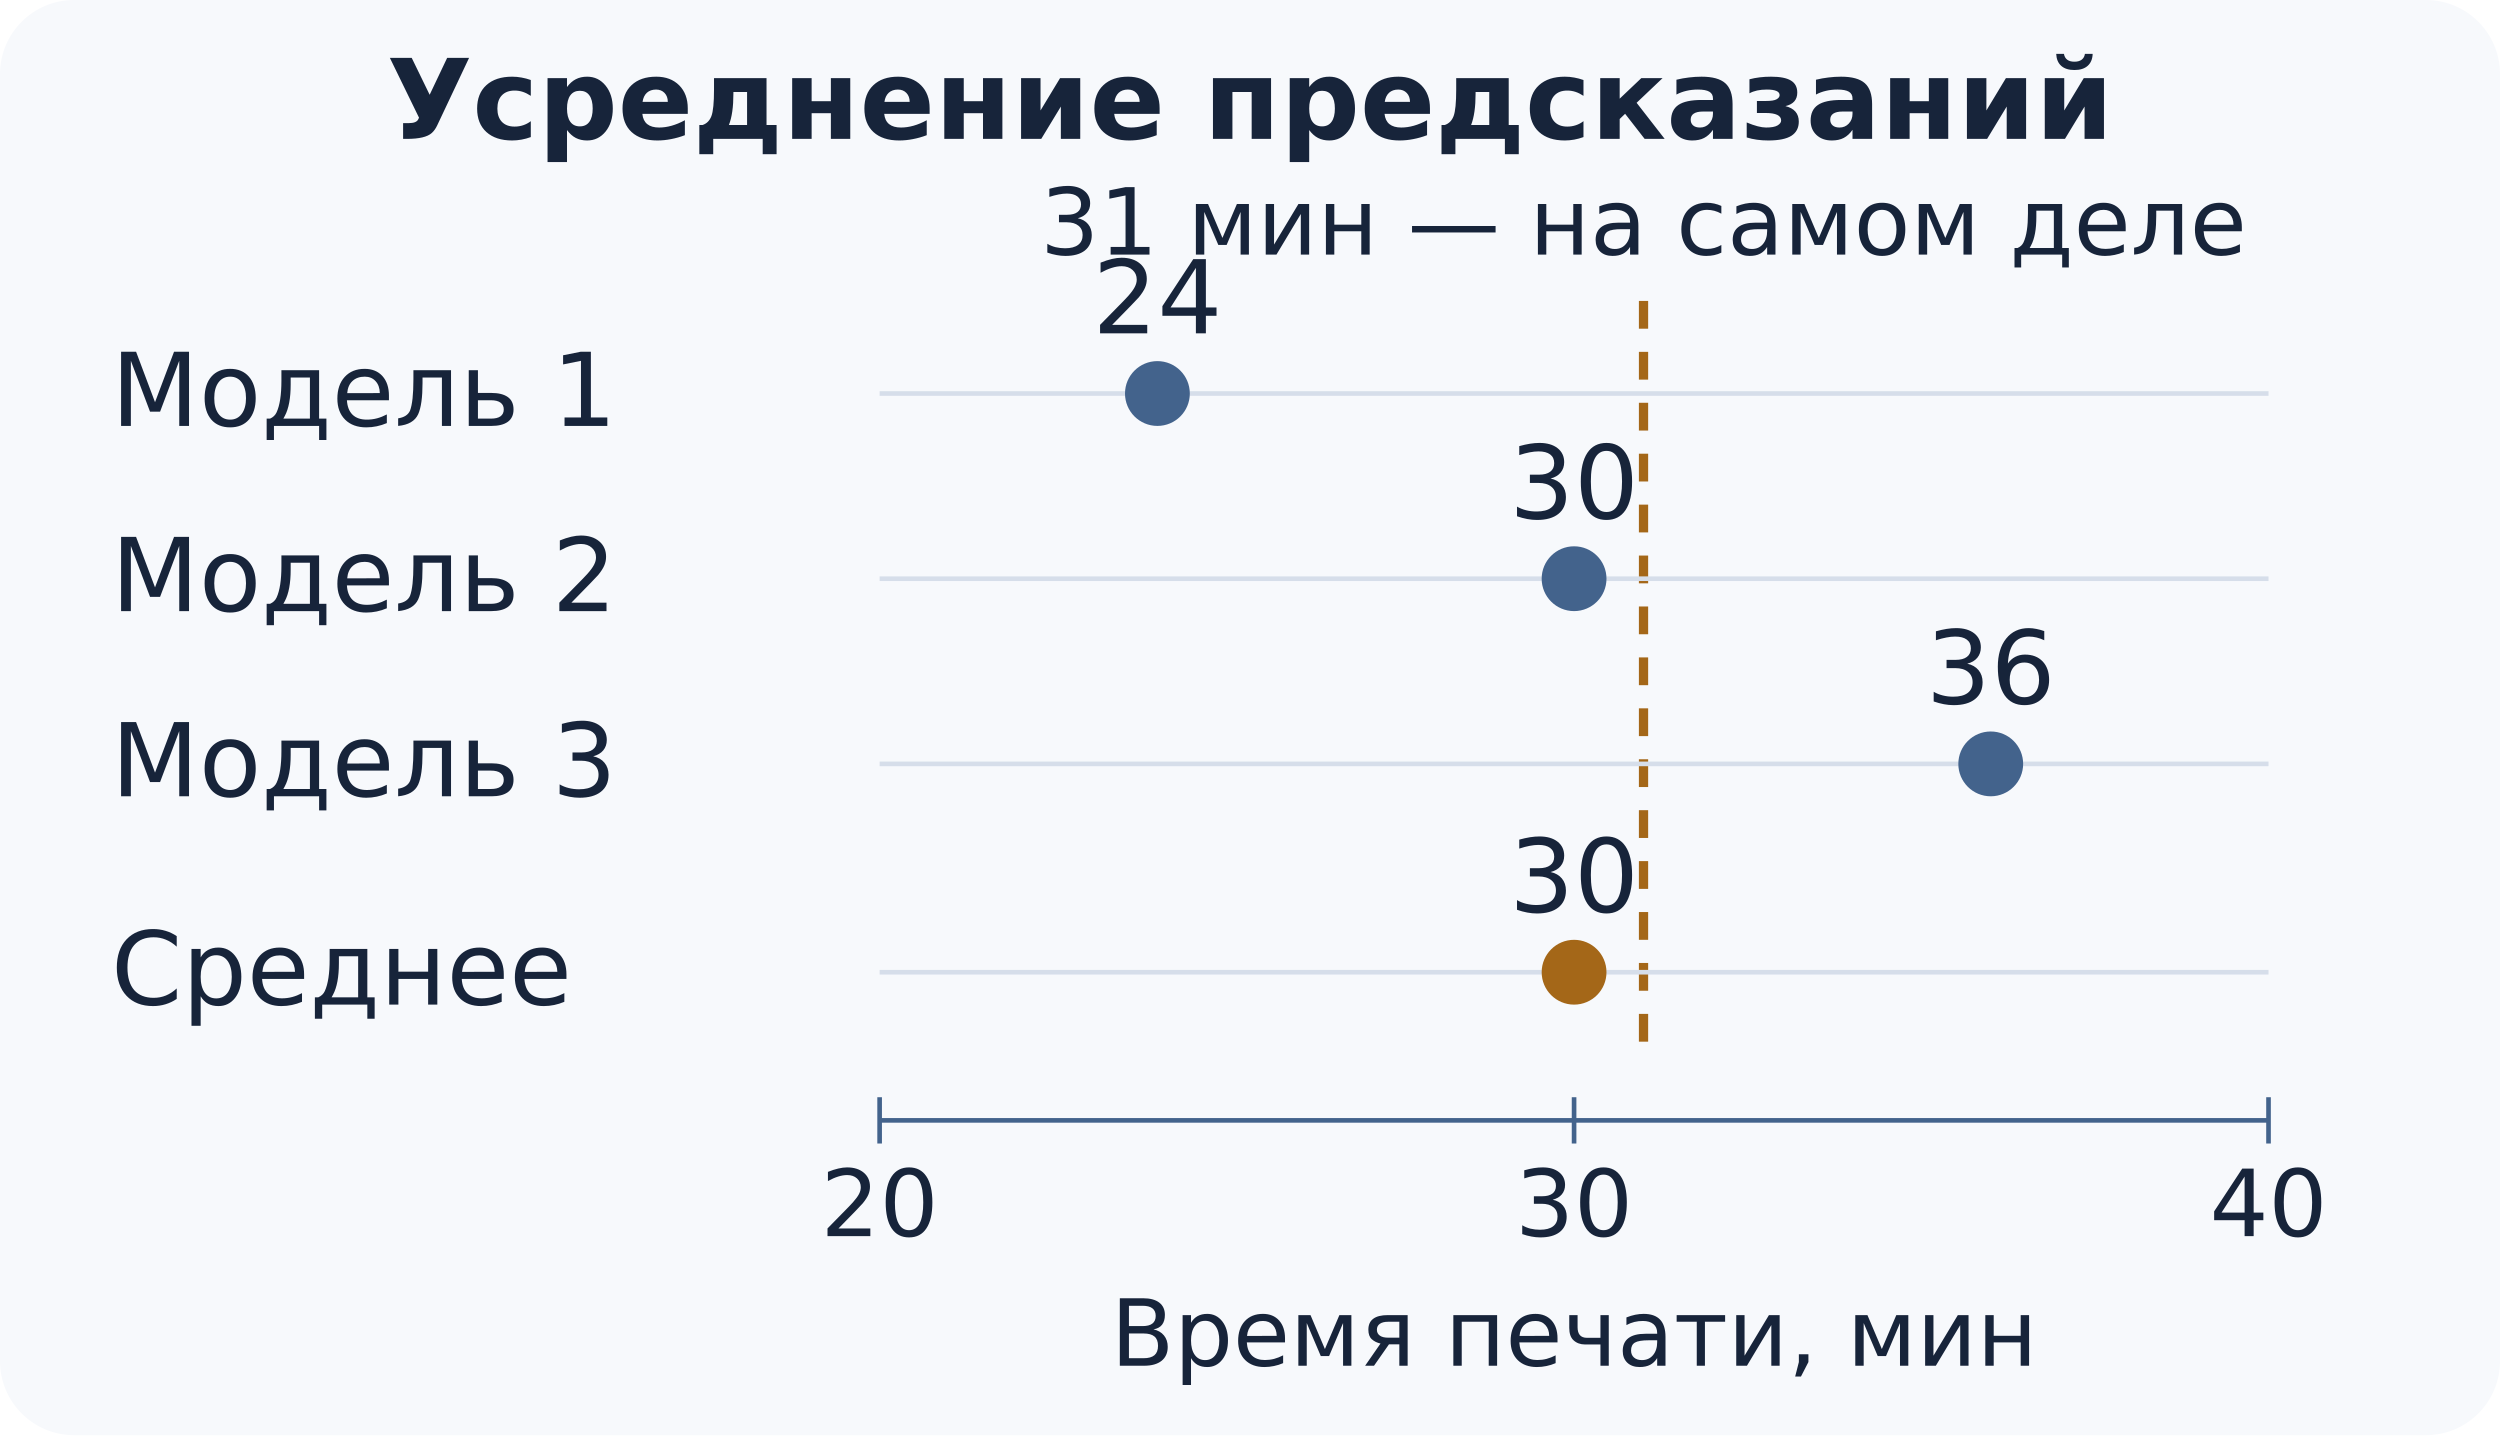
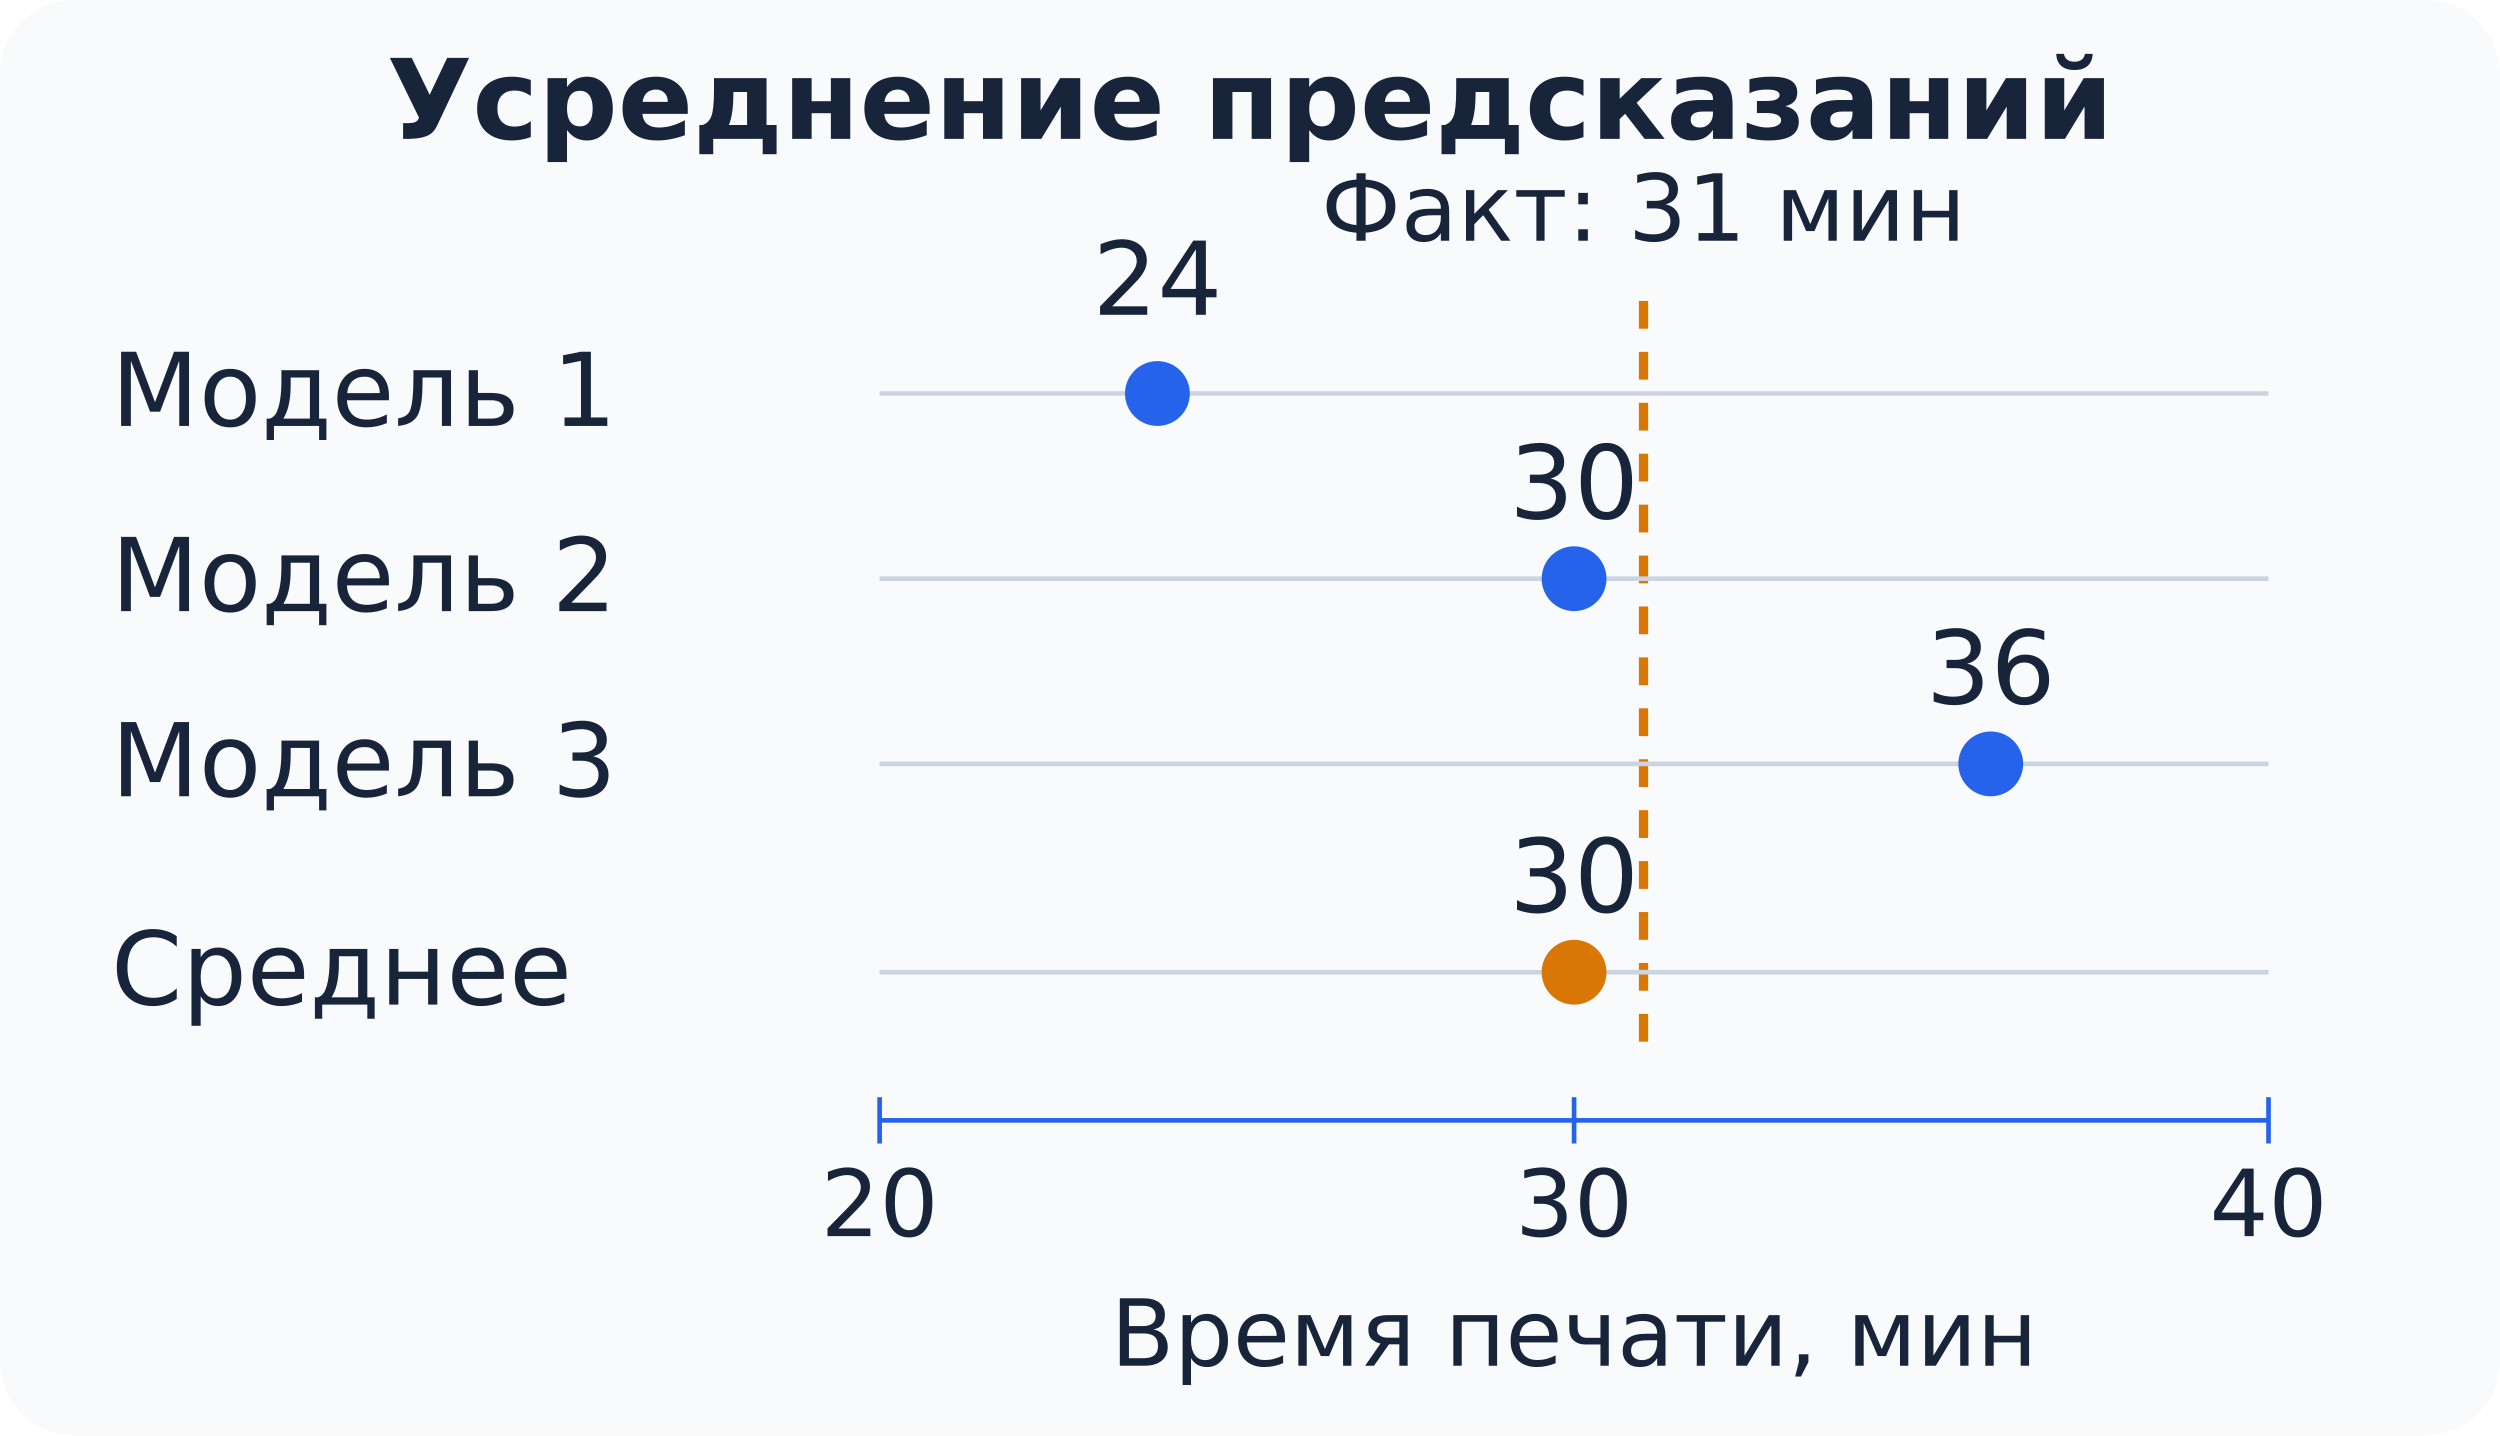
<svg xmlns="http://www.w3.org/2000/svg" viewBox="0 0 540 310" role="img" aria-labelledby="title desc">
  <defs>
    <marker id="arrow" markerWidth="7" markerHeight="7" refX="6" refY="3.5" orient="auto">
-       <path d="M0 0 L7 3.5 L0 7 Z" fill="#43638c" />
+       <path d="M0 0 L7 3.5 L0 7 Z" fill="#2563eb" />
    </marker>
  </defs>
-   <style>text{font-family:'DejaVu Sans',Arial,sans-serif;fill:#17243a;font-size:22px;text-anchor:middle}.heading{font-size:24px;font-weight:700}.small{font-size:20px}.box{fill:#e4edf8;stroke:#43638c;stroke-width:2}.warm{fill:#fff0d8;stroke:#a46718;stroke-width:2}.arrow{fill:none;stroke:#43638c;stroke-width:2;marker-end:url(#arrow)}</style>
-   <rect width="540" height="310" rx="16" fill="#f7f9fc" />
+   <style>text{font-family:'DejaVu Sans',Arial,sans-serif;fill:#17243a;font-size:22px;text-anchor:middle}.heading{font-size:24px;font-weight:700}.small{font-size:20px}.box{fill:#eff6ff;stroke:#2563eb;stroke-width:2}.warm{fill:#fff7ed;stroke:#d97706;stroke-width:2}.arrow{fill:none;stroke:#2563eb;stroke-width:2;marker-end:url(#arrow)}</style>
+   <rect width="540" height="310" rx="16" fill="#f8fafc" />
  <text x="270" y="30" class="heading">Усреднение предсказаний</text>
-   <text x="355" y="55" class="small">31 мин — на самом деле</text>
-   <path d="M355 65 V230" stroke="#a46718" stroke-width="2" stroke-dasharray="6 5" />
+   <text x="355" y="52" class="small">Факт: 31 мин</text>
+   <path d="M355 65 V230" stroke="#d97706" stroke-width="2" stroke-dasharray="6 5" />
  <text x="24" y="92" class="" style="text-anchor:start">Модель 1</text>
-   <path d="M190 85 H490" stroke="#d6deea" />
-   <circle cx="250" cy="85" r="7" fill="#43638c" />
-   <text x="250" y="72" class="">24</text>
+   <path d="M190 85 H490" stroke="#cbd5e1" />
+   <circle cx="250" cy="85" r="7" fill="#2563eb" />
+   <text x="250" y="68" class="">24</text>
  <text x="24" y="132" class="" style="text-anchor:start">Модель 2</text>
-   <path d="M190 125 H490" stroke="#d6deea" />
-   <circle cx="340" cy="125" r="7" fill="#43638c" />
+   <path d="M190 125 H490" stroke="#cbd5e1" />
+   <circle cx="340" cy="125" r="7" fill="#2563eb" />
  <text x="340" y="112" class="">30</text>
  <text x="24" y="172" class="" style="text-anchor:start">Модель 3</text>
-   <path d="M190 165 H490" stroke="#d6deea" />
-   <circle cx="430" cy="165" r="7" fill="#43638c" />
+   <path d="M190 165 H490" stroke="#cbd5e1" />
+   <circle cx="430" cy="165" r="7" fill="#2563eb" />
  <text x="430" y="152" class="">36</text>
  <text x="24" y="217" class="" style="text-anchor:start">Среднее</text>
-   <path d="M190 210 H490" stroke="#d6deea" />
-   <circle cx="340" cy="210" r="7" fill="#a46718" />
+   <path d="M190 210 H490" stroke="#cbd5e1" />
+   <circle cx="340" cy="210" r="7" fill="#d97706" />
  <text x="340" y="197" class="">30</text>
-   <path d="M190 242 H490" stroke="#43638c" />
-   <path d="M190 237 V247" stroke="#43638c" />
+   <path d="M190 242 H490" stroke="#2563eb" />
+   <path d="M190 237 V247" stroke="#2563eb" />
  <text x="190" y="267" class="small">20</text>
-   <path d="M340 237 V247" stroke="#43638c" />
+   <path d="M340 237 V247" stroke="#2563eb" />
  <text x="340" y="267" class="small">30</text>
-   <path d="M490 237 V247" stroke="#43638c" />
+   <path d="M490 237 V247" stroke="#2563eb" />
  <text x="490" y="267" class="small">40</text>
  <text x="340" y="295" class="small">Время печати, мин</text>
</svg>
